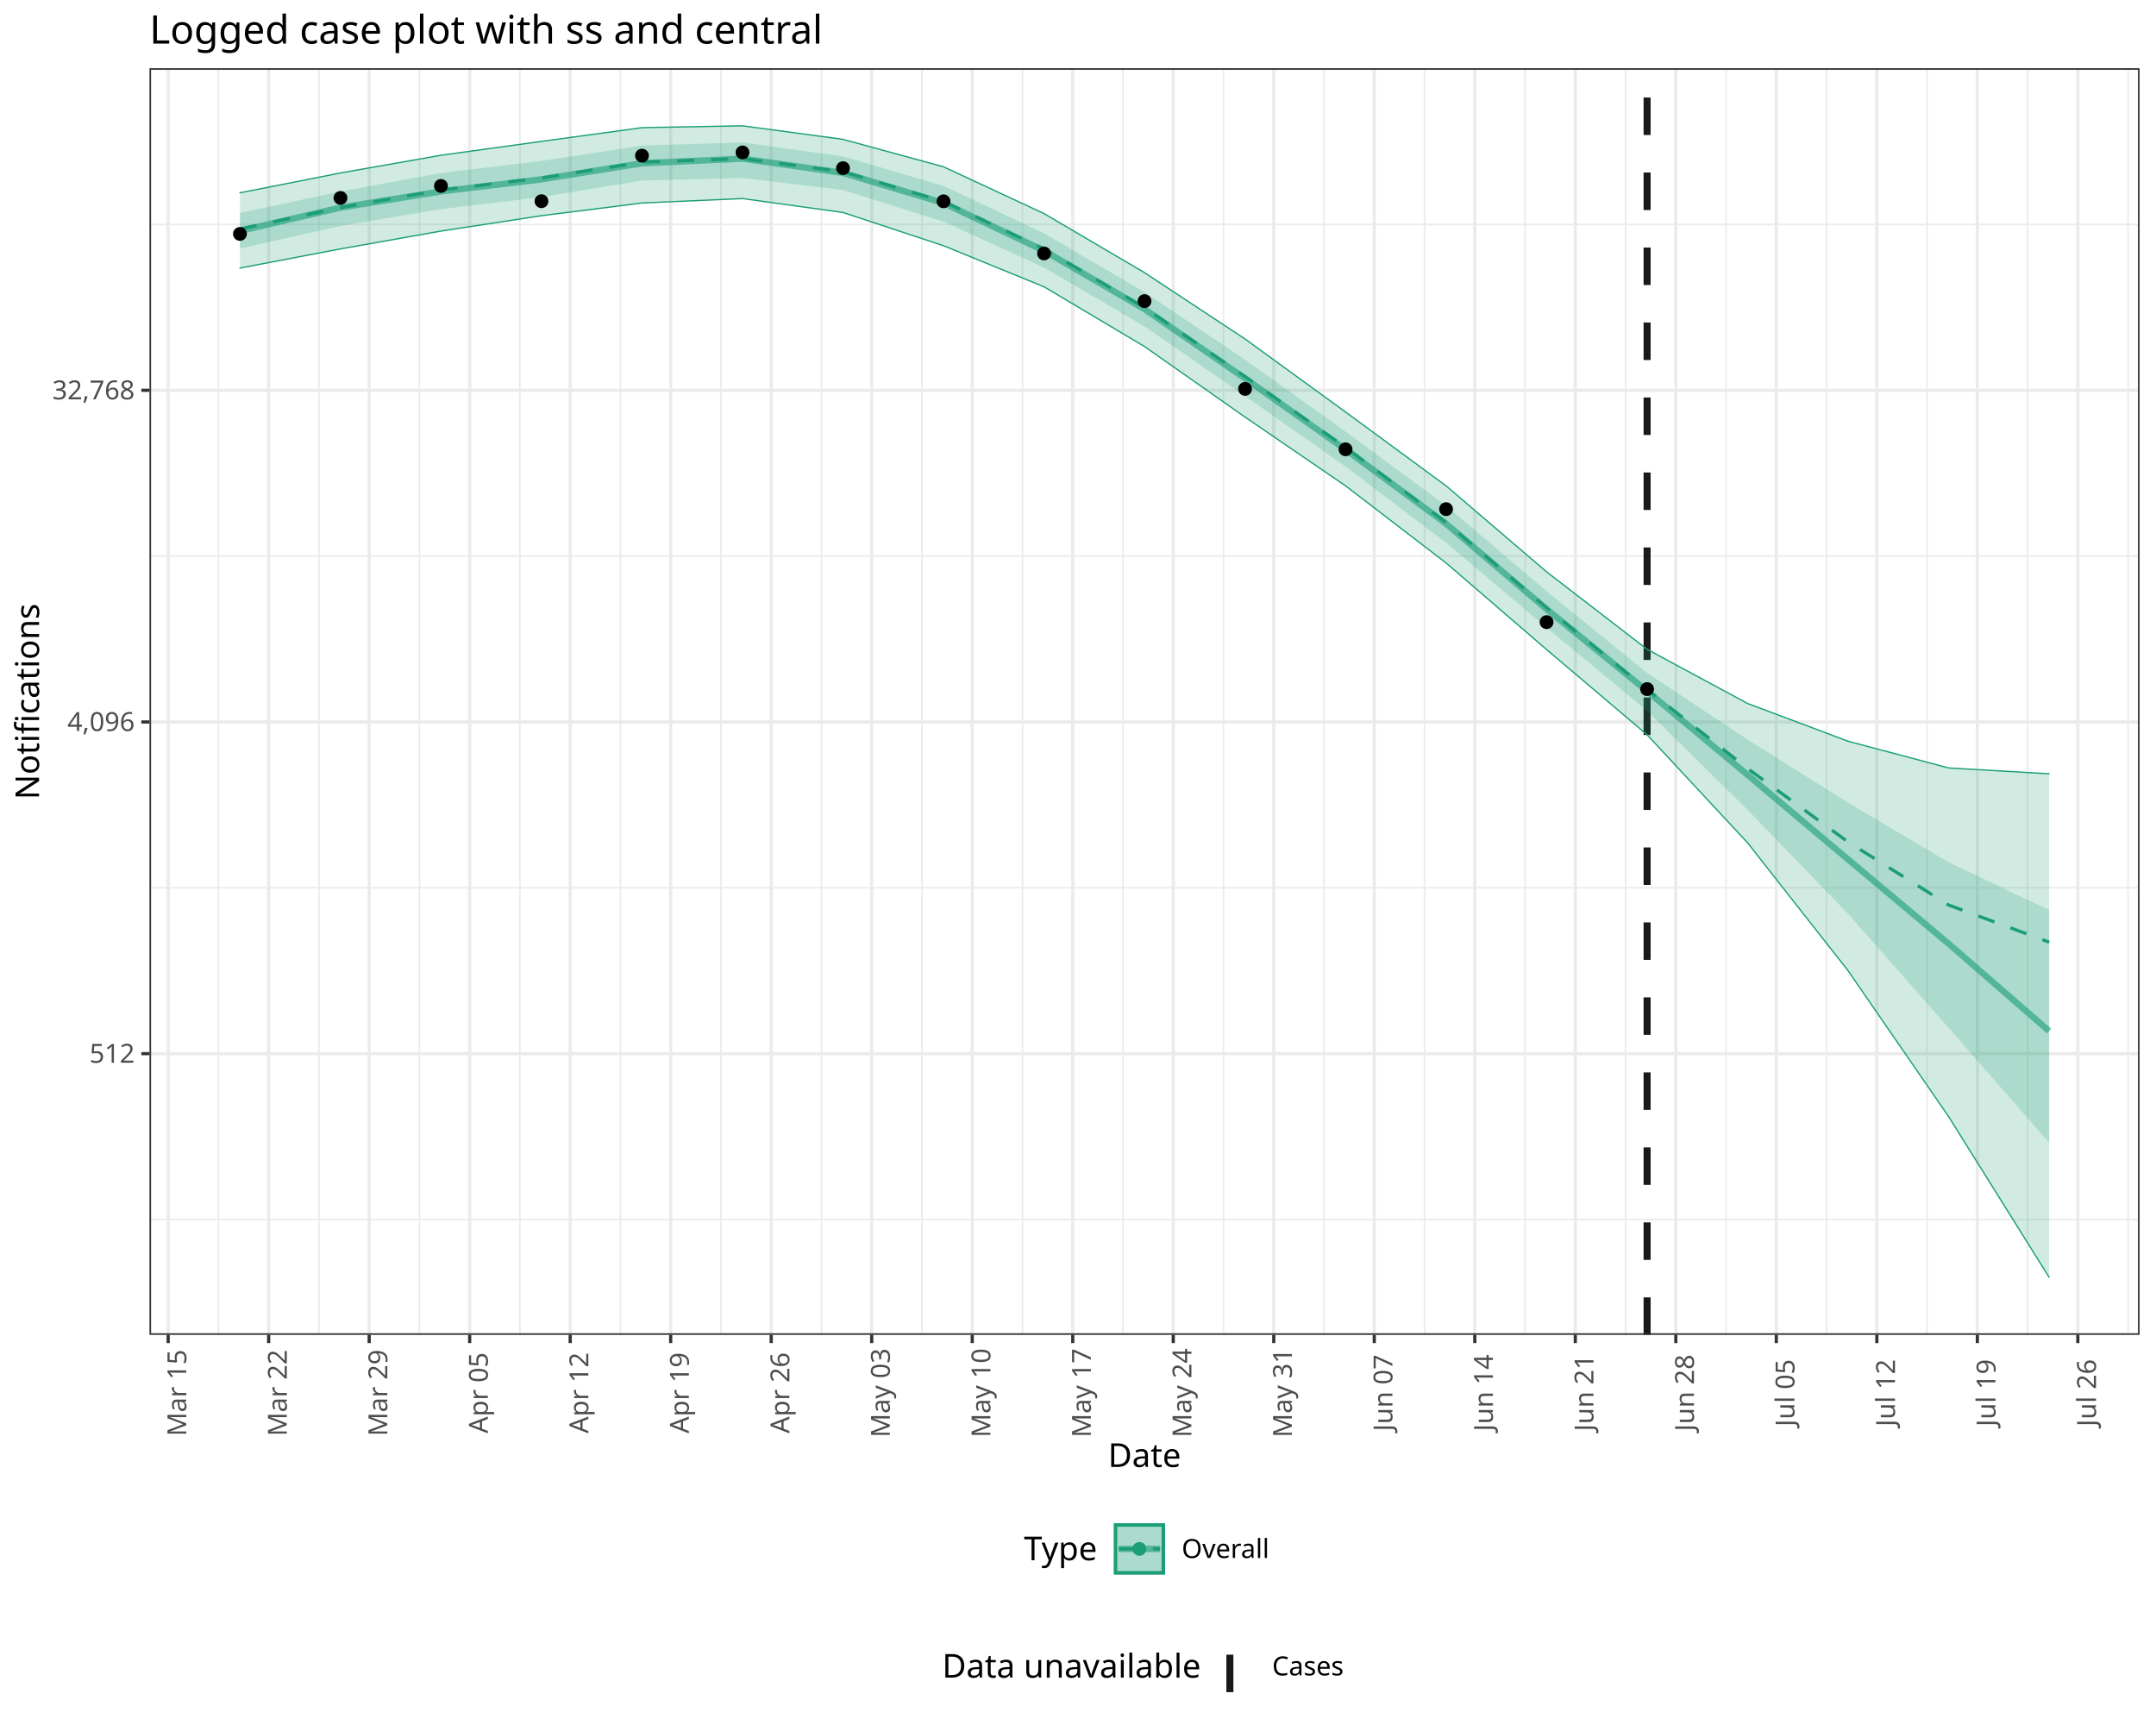
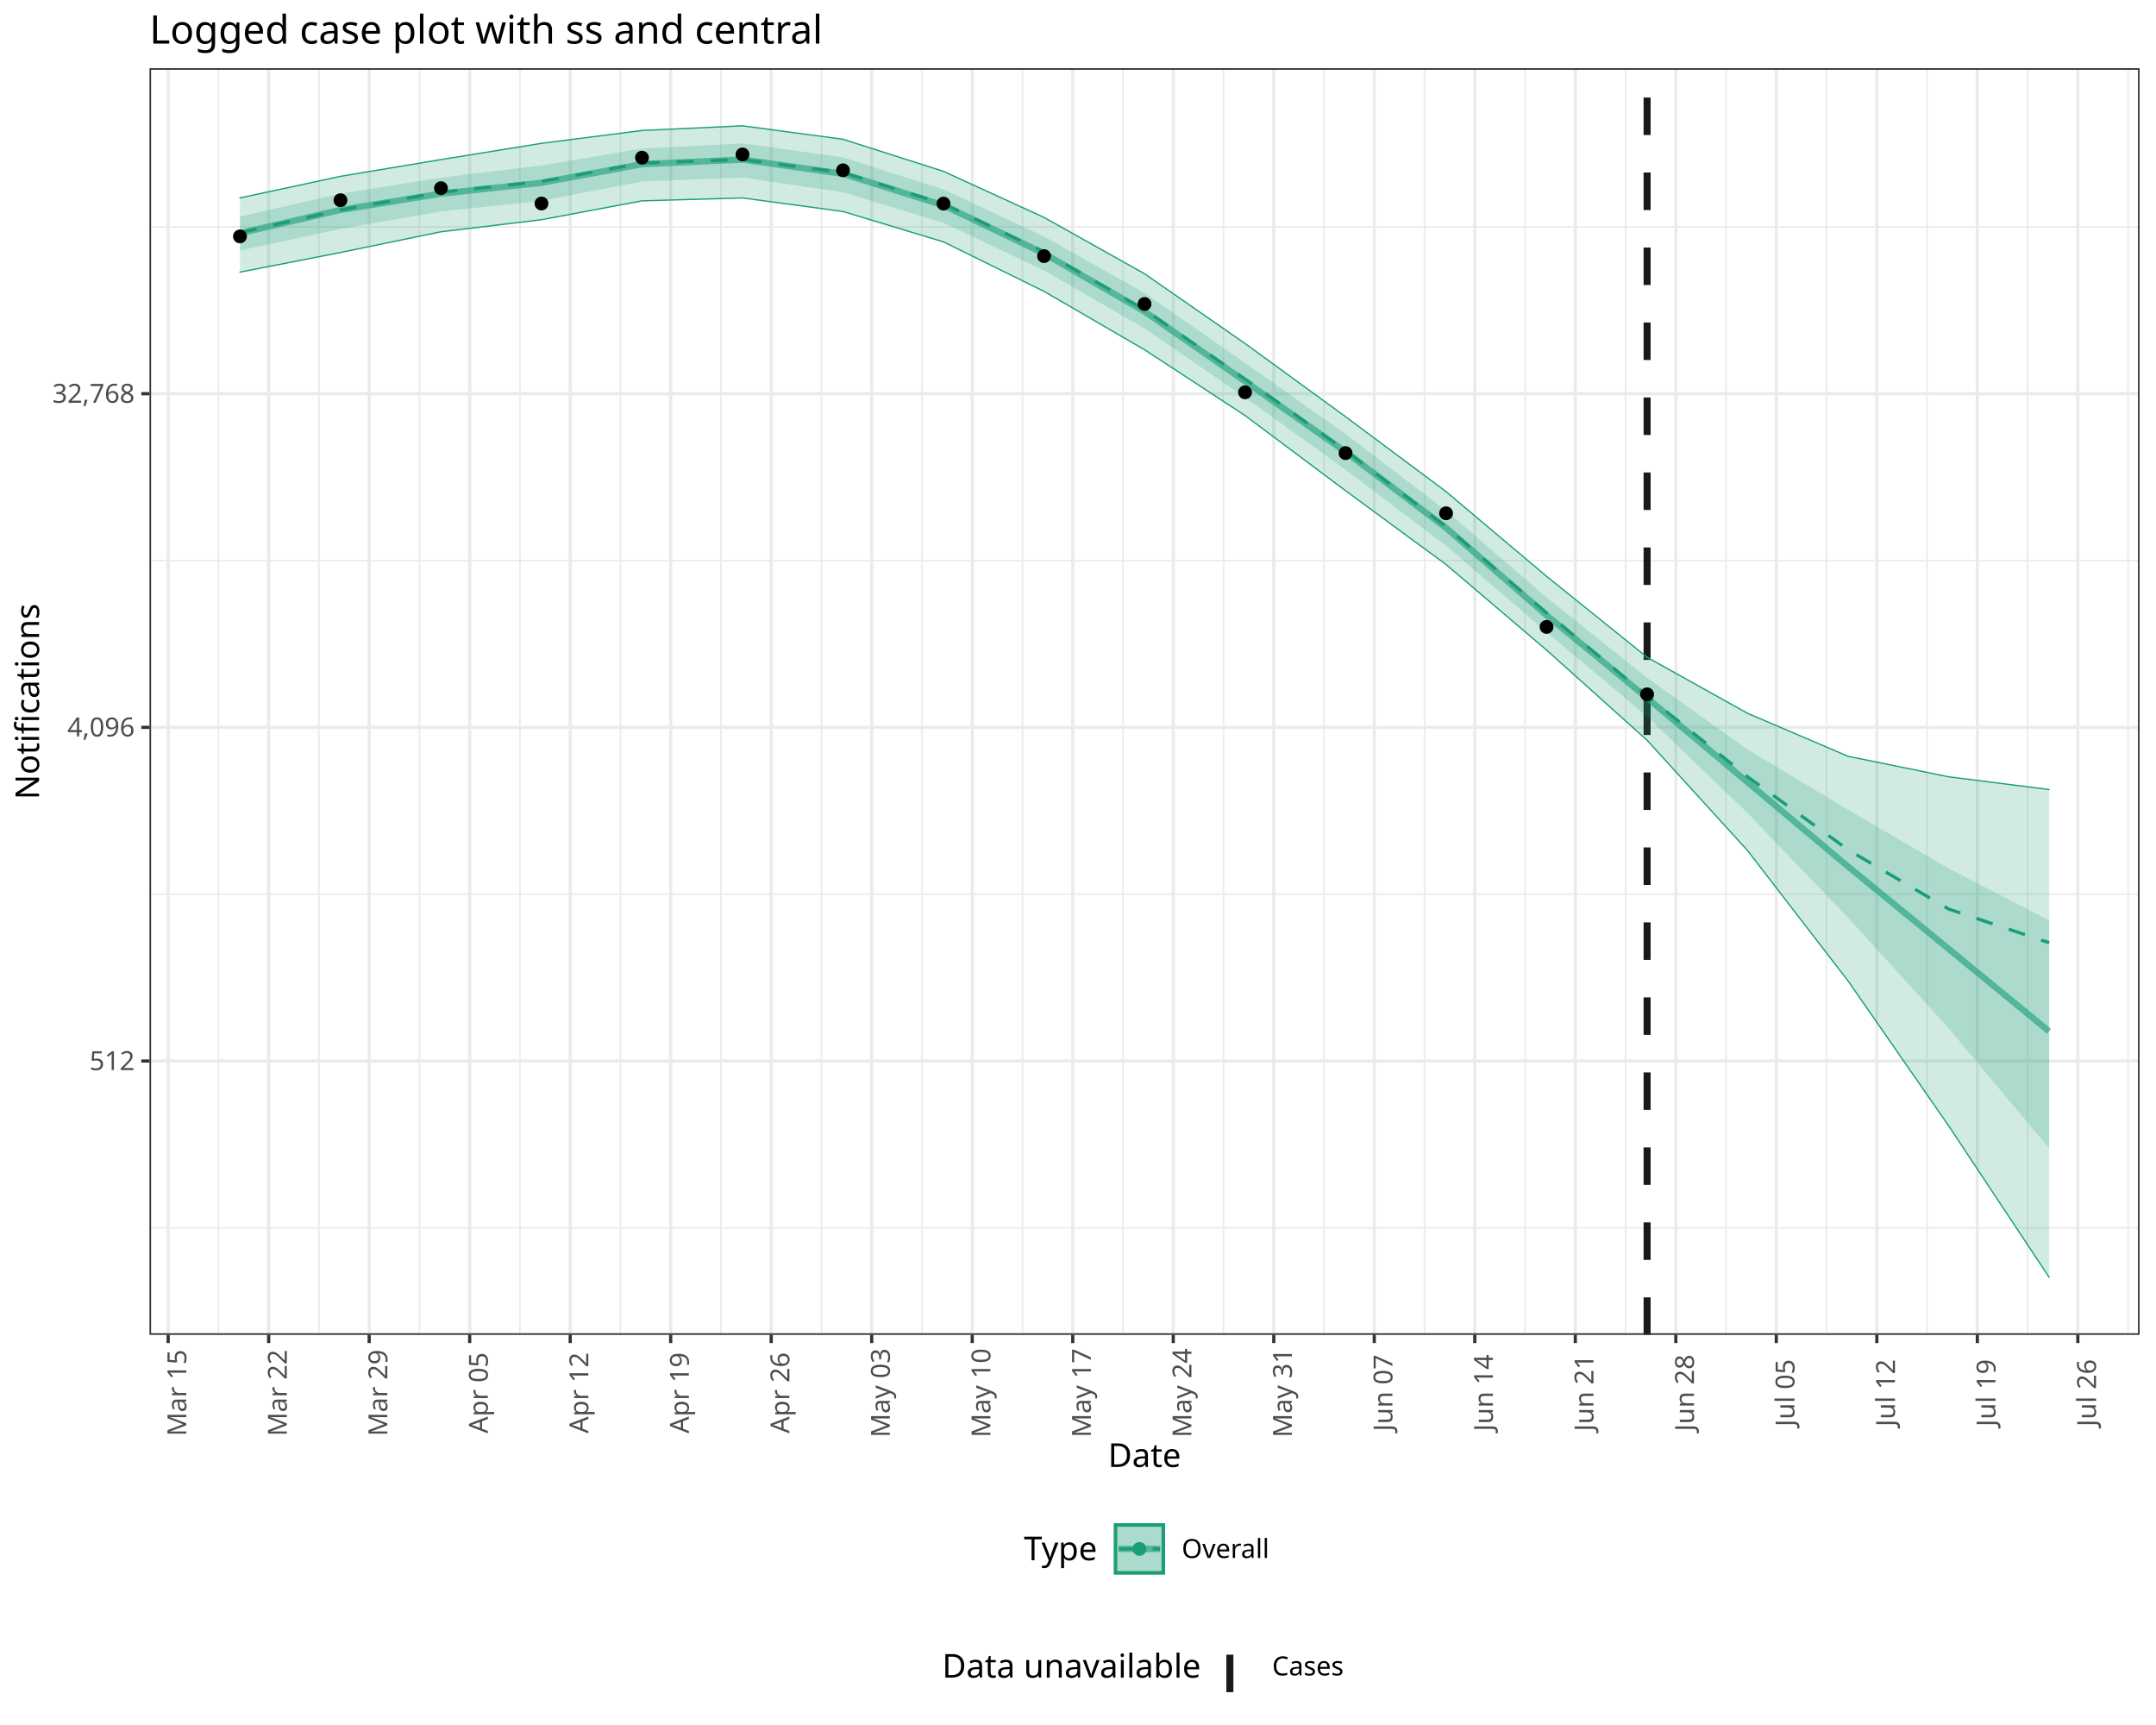
<svg xmlns="http://www.w3.org/2000/svg" class="svglite" data-engine-version="2.0" width="720.00pt" height="576.00pt" viewBox="0 0 720.00 576.00">
  <defs>
    <style type="text/css">
    .svglite line, .svglite polyline, .svglite polygon, .svglite path, .svglite rect, .svglite circle {
      fill: none;
      stroke: #000000;
      stroke-linecap: round;
      stroke-linejoin: round;
      stroke-miterlimit: 10.00;
    }
  </style>
  </defs>
  <rect width="100%" height="100%" style="stroke: none; fill: #FFFFFF;" />
  <defs>
    <clipPath id="cpMC4wMHw3MjAuMDB8MC4wMHw1NzYuMDA=">
      <rect x="0.00" y="0.00" width="720.00" height="576.00" />
    </clipPath>
  </defs>
  <g clip-path="url(#cpMC4wMHw3MjAuMDB8MC4wMHw1NzYuMDA=)">
    <rect x="0.00" y="0.00" width="720.00" height="576.00" style="stroke-width: 1.07; stroke: #FFFFFF; fill: #FFFFFF;" />
  </g>
  <defs>
    <clipPath id="cpNDkuOTJ8NzE0LjUyfDIyLjc4fDQ0NS43Mw==">
      <rect x="49.92" y="22.78" width="664.60" height="422.95" />
    </clipPath>
  </defs>
  <g clip-path="url(#cpNDkuOTJ8NzE0LjUyfDIyLjc4fDQ0NS43Mw==)">
    <rect x="49.92" y="22.78" width="664.60" height="422.95" style="stroke-width: 1.07; stroke: none; fill: #FFFFFF;" />
-     <polyline points="49.92,407.21 714.52,407.21 " style="stroke-width: 0.53; stroke: #EBEBEB; stroke-linecap: butt;" />
-     <polyline points="49.92,296.45 714.52,296.45 " style="stroke-width: 0.53; stroke: #EBEBEB; stroke-linecap: butt;" />
-     <polyline points="49.92,185.70 714.52,185.70 " style="stroke-width: 0.53; stroke: #EBEBEB; stroke-linecap: butt;" />
-     <polyline points="49.92,74.94 714.52,74.94 " style="stroke-width: 0.53; stroke: #EBEBEB; stroke-linecap: butt;" />
+     <polyline points="49.92,409.99 714.52,409.99 " style="stroke-width: 0.53; stroke: #EBEBEB; stroke-linecap: butt;" />
+     <polyline points="49.92,298.58 714.52,298.58 " style="stroke-width: 0.53; stroke: #EBEBEB; stroke-linecap: butt;" />
+     <polyline points="49.92,187.17 714.52,187.17 " style="stroke-width: 0.53; stroke: #EBEBEB; stroke-linecap: butt;" />
+     <polyline points="49.92,75.76 714.52,75.76 " style="stroke-width: 0.53; stroke: #EBEBEB; stroke-linecap: butt;" />
    <polyline points="72.94,445.73 72.94,22.78 " style="stroke-width: 0.53; stroke: #EBEBEB; stroke-linecap: butt;" />
    <polyline points="106.50,445.73 106.50,22.78 " style="stroke-width: 0.53; stroke: #EBEBEB; stroke-linecap: butt;" />
    <polyline points="140.07,445.73 140.07,22.78 " style="stroke-width: 0.53; stroke: #EBEBEB; stroke-linecap: butt;" />
    <polyline points="173.64,445.73 173.64,22.78 " style="stroke-width: 0.53; stroke: #EBEBEB; stroke-linecap: butt;" />
    <polyline points="207.20,445.73 207.20,22.78 " style="stroke-width: 0.53; stroke: #EBEBEB; stroke-linecap: butt;" />
    <polyline points="240.77,445.73 240.77,22.78 " style="stroke-width: 0.53; stroke: #EBEBEB; stroke-linecap: butt;" />
    <polyline points="274.33,445.73 274.33,22.78 " style="stroke-width: 0.53; stroke: #EBEBEB; stroke-linecap: butt;" />
    <polyline points="307.90,445.73 307.90,22.78 " style="stroke-width: 0.53; stroke: #EBEBEB; stroke-linecap: butt;" />
    <polyline points="341.46,445.73 341.46,22.78 " style="stroke-width: 0.53; stroke: #EBEBEB; stroke-linecap: butt;" />
    <polyline points="375.03,445.73 375.03,22.78 " style="stroke-width: 0.53; stroke: #EBEBEB; stroke-linecap: butt;" />
    <polyline points="408.59,445.73 408.59,22.78 " style="stroke-width: 0.53; stroke: #EBEBEB; stroke-linecap: butt;" />
    <polyline points="442.16,445.73 442.16,22.78 " style="stroke-width: 0.53; stroke: #EBEBEB; stroke-linecap: butt;" />
    <polyline points="475.73,445.73 475.73,22.78 " style="stroke-width: 0.53; stroke: #EBEBEB; stroke-linecap: butt;" />
    <polyline points="509.29,445.73 509.29,22.78 " style="stroke-width: 0.53; stroke: #EBEBEB; stroke-linecap: butt;" />
    <polyline points="542.86,445.73 542.86,22.78 " style="stroke-width: 0.53; stroke: #EBEBEB; stroke-linecap: butt;" />
    <polyline points="576.42,445.73 576.42,22.78 " style="stroke-width: 0.53; stroke: #EBEBEB; stroke-linecap: butt;" />
    <polyline points="609.99,445.73 609.99,22.78 " style="stroke-width: 0.53; stroke: #EBEBEB; stroke-linecap: butt;" />
    <polyline points="643.55,445.73 643.55,22.78 " style="stroke-width: 0.53; stroke: #EBEBEB; stroke-linecap: butt;" />
    <polyline points="677.12,445.73 677.12,22.78 " style="stroke-width: 0.53; stroke: #EBEBEB; stroke-linecap: butt;" />
    <polyline points="710.68,445.73 710.68,22.78 " style="stroke-width: 0.53; stroke: #EBEBEB; stroke-linecap: butt;" />
-     <polyline points="49.92,351.83 714.52,351.83 " style="stroke-width: 1.07; stroke: #EBEBEB; stroke-linecap: butt;" />
-     <polyline points="49.92,241.08 714.52,241.08 " style="stroke-width: 1.07; stroke: #EBEBEB; stroke-linecap: butt;" />
-     <polyline points="49.92,130.32 714.52,130.32 " style="stroke-width: 1.07; stroke: #EBEBEB; stroke-linecap: butt;" />
+     <polyline points="49.92,354.29 714.52,354.29 " style="stroke-width: 1.07; stroke: #EBEBEB; stroke-linecap: butt;" />
+     <polyline points="49.92,242.87 714.52,242.87 " style="stroke-width: 1.07; stroke: #EBEBEB; stroke-linecap: butt;" />
+     <polyline points="49.92,131.46 714.52,131.46 " style="stroke-width: 1.07; stroke: #EBEBEB; stroke-linecap: butt;" />
    <polyline points="56.16,445.73 56.16,22.78 " style="stroke-width: 1.07; stroke: #EBEBEB; stroke-linecap: butt;" />
    <polyline points="89.72,445.73 89.72,22.78 " style="stroke-width: 1.07; stroke: #EBEBEB; stroke-linecap: butt;" />
    <polyline points="123.29,445.73 123.29,22.78 " style="stroke-width: 1.07; stroke: #EBEBEB; stroke-linecap: butt;" />
    <polyline points="156.85,445.73 156.85,22.78 " style="stroke-width: 1.07; stroke: #EBEBEB; stroke-linecap: butt;" />
    <polyline points="190.42,445.73 190.42,22.78 " style="stroke-width: 1.07; stroke: #EBEBEB; stroke-linecap: butt;" />
    <polyline points="223.98,445.73 223.98,22.78 " style="stroke-width: 1.07; stroke: #EBEBEB; stroke-linecap: butt;" />
    <polyline points="257.55,445.73 257.55,22.78 " style="stroke-width: 1.07; stroke: #EBEBEB; stroke-linecap: butt;" />
    <polyline points="291.11,445.73 291.11,22.78 " style="stroke-width: 1.07; stroke: #EBEBEB; stroke-linecap: butt;" />
    <polyline points="324.68,445.73 324.68,22.78 " style="stroke-width: 1.07; stroke: #EBEBEB; stroke-linecap: butt;" />
    <polyline points="358.25,445.73 358.25,22.78 " style="stroke-width: 1.07; stroke: #EBEBEB; stroke-linecap: butt;" />
    <polyline points="391.81,445.73 391.81,22.78 " style="stroke-width: 1.07; stroke: #EBEBEB; stroke-linecap: butt;" />
    <polyline points="425.38,445.73 425.38,22.78 " style="stroke-width: 1.07; stroke: #EBEBEB; stroke-linecap: butt;" />
    <polyline points="458.94,445.73 458.94,22.78 " style="stroke-width: 1.07; stroke: #EBEBEB; stroke-linecap: butt;" />
    <polyline points="492.51,445.73 492.51,22.78 " style="stroke-width: 1.07; stroke: #EBEBEB; stroke-linecap: butt;" />
    <polyline points="526.07,445.73 526.07,22.78 " style="stroke-width: 1.07; stroke: #EBEBEB; stroke-linecap: butt;" />
    <polyline points="559.64,445.73 559.64,22.78 " style="stroke-width: 1.07; stroke: #EBEBEB; stroke-linecap: butt;" />
    <polyline points="593.20,445.73 593.20,22.78 " style="stroke-width: 1.07; stroke: #EBEBEB; stroke-linecap: butt;" />
    <polyline points="626.77,445.73 626.77,22.78 " style="stroke-width: 1.07; stroke: #EBEBEB; stroke-linecap: butt;" />
    <polyline points="660.34,445.73 660.34,22.78 " style="stroke-width: 1.07; stroke: #EBEBEB; stroke-linecap: butt;" />
    <polyline points="693.90,445.73 693.90,22.78 " style="stroke-width: 1.07; stroke: #EBEBEB; stroke-linecap: butt;" />
    <line x1="550.05" y1="445.73" x2="550.05" y2="22.78" style="stroke-width: 2.35; stroke: #000000; stroke-opacity: 0.90; stroke-dasharray: 12.52,12.52; stroke-linecap: butt;" />
-     <polyline points="80.13,77.10 113.70,69.32 147.26,63.92 180.83,59.87 214.39,54.52 247.96,52.97 281.52,57.75 315.09,67.79 348.66,83.72 382.22,103.22 415.79,126.36 449.35,150.11 482.92,174.86 516.48,203.40 550.05,230.77 583.61,258.74 617.18,286.98 650.75,315.12 684.31,344.28 " style="stroke-width: 2.13; stroke: #1B9E77; stroke-opacity: 0.60; stroke-linecap: butt;" />
-     <polyline points="80.13,76.45 113.70,69.32 147.26,63.45 180.83,59.44 214.39,54.13 247.96,52.97 281.52,57.33 315.09,67.29 348.66,83.11 382.22,102.74 415.79,125.76 449.35,149.40 482.92,174.48 516.48,202.95 550.05,230.24 583.61,256.61 617.18,281.16 650.75,302.20 684.31,314.60 " style="stroke-width: 1.07; stroke: #1B9E77; stroke-dasharray: 5.69,5.69; stroke-linecap: butt;" />
-     <polygon points="80.13,64.38 113.70,57.75 147.26,51.84 180.83,47.21 214.39,42.63 247.96,42.01 281.52,46.53 315.09,55.70 348.66,71.32 382.22,91.05 415.79,113.19 449.35,137.57 482.92,162.23 516.48,190.94 550.05,216.81 583.61,234.90 617.18,247.51 650.75,256.43 684.31,258.38 684.31,426.51 650.75,372.86 617.18,324.15 583.61,281.43 550.05,245.35 516.48,216.89 482.92,187.98 449.35,162.23 415.79,139.27 382.22,115.72 348.66,95.76 315.09,82.05 281.52,70.95 247.96,66.30 214.39,67.79 180.83,72.02 147.26,77.16 113.70,83.11 80.13,89.51 " style="stroke-width: 0.00; stroke: none; fill: #1B9E77; fill-opacity: 0.20;" />
-     <polyline points="80.13,64.38 113.70,57.75 147.26,51.84 180.83,47.21 214.39,42.63 247.96,42.01 281.52,46.53 315.09,55.70 348.66,71.32 382.22,91.05 415.79,113.19 449.35,137.57 482.92,162.23 516.48,190.94 550.05,216.81 583.61,234.90 617.18,247.51 650.75,256.43 684.31,258.38 " style="stroke-width: 0.43; stroke: #1B9E77;" />
-     <polyline points="684.31,426.51 650.75,372.86 617.18,324.15 583.61,281.43 550.05,245.35 516.48,216.89 482.92,187.98 449.35,162.23 415.79,139.27 382.22,115.72 348.66,95.76 315.09,82.05 281.52,70.95 247.96,66.30 214.39,67.79 180.83,72.02 147.26,77.16 113.70,83.11 80.13,89.51 " style="stroke-width: 0.43; stroke: #1B9E77;" />
-     <polygon points="80.13,71.11 113.70,63.92 147.26,57.75 180.83,53.74 214.39,48.59 247.96,47.55 281.52,52.22 315.09,62.08 348.66,77.88 382.22,97.57 415.79,120.10 449.35,144.10 482.92,168.84 516.48,197.40 550.05,224.70 583.61,246.93 617.18,268.02 650.75,287.91 684.31,303.87 684.31,381.56 650.75,343.21 617.18,305.15 583.61,270.44 550.05,237.38 516.48,209.57 482.92,181.23 449.35,155.82 415.79,132.25 382.22,109.00 348.66,89.36 315.09,74.02 281.52,63.45 247.96,59.44 214.39,60.30 180.83,65.82 147.26,69.84 113.70,75.45 80.13,82.98 " style="stroke-width: 0.00; stroke: none; fill: #1B9E77; fill-opacity: 0.20;" />
-     <polyline points="80.13,71.11 113.70,63.92 147.26,57.75 180.83,53.74 214.39,48.59 247.96,47.55 281.52,52.22 315.09,62.08 348.66,77.88 382.22,97.57 415.79,120.10 449.35,144.10 482.92,168.84 516.48,197.40 550.05,224.70 583.61,246.93 617.18,268.02 650.75,287.91 684.31,303.87 " style="stroke-width: 1.07; stroke: none;" />
-     <polyline points="684.31,381.56 650.75,343.21 617.18,305.15 583.61,270.44 550.05,237.38 516.48,209.57 482.92,181.23 449.35,155.82 415.79,132.25 382.22,109.00 348.66,89.36 315.09,74.02 281.52,63.45 247.96,59.44 214.39,60.30 180.83,65.82 147.26,69.84 113.70,75.45 80.13,82.98 " style="stroke-width: 1.07; stroke: none;" />
-     <circle cx="80.13" cy="78.11" r="1.95" style="stroke-width: 0.71; fill: #000000;" />
-     <circle cx="113.70" cy="66.09" r="1.95" style="stroke-width: 0.71; fill: #000000;" />
-     <circle cx="147.26" cy="62.09" r="1.95" style="stroke-width: 0.71; fill: #000000;" />
-     <circle cx="180.83" cy="67.18" r="1.95" style="stroke-width: 0.71; fill: #000000;" />
-     <circle cx="214.39" cy="51.97" r="1.95" style="stroke-width: 0.71; fill: #000000;" />
-     <circle cx="247.96" cy="50.90" r="1.95" style="stroke-width: 0.71; fill: #000000;" />
-     <circle cx="281.52" cy="56.15" r="1.95" style="stroke-width: 0.71; fill: #000000;" />
-     <circle cx="315.09" cy="67.22" r="1.95" style="stroke-width: 0.71; fill: #000000;" />
-     <circle cx="348.66" cy="84.63" r="1.95" style="stroke-width: 0.71; fill: #000000;" />
-     <circle cx="382.22" cy="100.55" r="1.95" style="stroke-width: 0.71; fill: #000000;" />
-     <circle cx="415.79" cy="129.86" r="1.95" style="stroke-width: 0.71; fill: #000000;" />
-     <circle cx="449.35" cy="150.03" r="1.95" style="stroke-width: 0.71; fill: #000000;" />
-     <circle cx="482.92" cy="170.01" r="1.95" style="stroke-width: 0.71; fill: #000000;" />
-     <circle cx="516.48" cy="207.74" r="1.95" style="stroke-width: 0.71; fill: #000000;" />
-     <circle cx="550.05" cy="230.10" r="1.95" style="stroke-width: 0.71; fill: #000000;" />
+     <polyline points="80.13,77.87 113.70,70.10 147.26,64.66 180.83,61.03 214.39,54.82 247.96,53.28 281.52,58.04 315.09,68.56 348.66,84.65 382.22,104.01 415.79,127.32 449.35,150.89 482.92,176.27 516.48,205.42 550.05,233.05 583.61,261.19 617.18,289.36 650.75,316.84 684.31,344.38 " style="stroke-width: 2.13; stroke: #1B9E77; stroke-opacity: 0.60; stroke-linecap: butt;" />
+     <polyline points="80.13,77.69 113.70,70.10 147.26,64.20 180.83,60.59 214.39,54.43 247.96,53.28 281.52,57.63 315.09,68.06 348.66,84.11 382.22,103.42 415.79,126.57 449.35,150.43 482.92,175.89 516.48,204.65 550.05,232.40 583.61,259.38 617.18,283.75 650.75,303.55 684.31,314.80 " style="stroke-width: 1.07; stroke: #1B9E77; stroke-dasharray: 5.69,5.69; stroke-linecap: butt;" />
+     <polygon points="80.13,66.09 113.70,58.88 147.26,53.28 180.83,47.86 214.39,43.57 247.96,42.01 281.52,46.50 315.09,57.22 348.66,72.60 382.22,91.41 415.79,114.71 449.35,139.13 482.92,164.16 516.48,192.44 550.05,219.47 583.61,238.19 617.18,252.54 650.75,259.38 684.31,263.64 684.31,426.51 650.75,375.91 617.18,327.57 583.61,284.03 550.05,247.18 516.48,217.07 482.92,188.50 449.35,163.86 415.79,138.75 382.22,116.78 348.66,97.30 315.09,80.77 281.52,70.62 247.96,66.09 214.39,67.07 180.83,73.37 147.26,77.39 113.70,84.31 80.13,90.87 " style="stroke-width: 0.00; stroke: none; fill: #1B9E77; fill-opacity: 0.20;" />
+     <polyline points="80.13,66.09 113.70,58.88 147.26,53.28 180.83,47.86 214.39,43.57 247.96,42.01 281.52,46.50 315.09,57.22 348.66,72.60 382.22,91.41 415.79,114.71 449.35,139.13 482.92,164.16 516.48,192.44 550.05,219.47 583.61,238.19 617.18,252.54 650.75,259.38 684.31,263.64 " style="stroke-width: 0.43; stroke: #1B9E77;" />
+     <polyline points="684.31,426.51 650.75,375.91 617.18,327.57 583.61,284.03 550.05,247.18 516.48,217.07 482.92,188.50 449.35,163.86 415.79,138.75 382.22,116.78 348.66,97.30 315.09,80.77 281.52,70.62 247.96,66.09 214.39,67.07 180.83,73.37 147.26,77.39 113.70,84.31 80.13,90.87 " style="stroke-width: 0.43; stroke: #1B9E77;" />
+     <polygon points="80.13,72.33 113.70,64.66 147.26,59.30 180.83,55.21 214.39,49.60 247.96,47.86 281.52,52.52 315.09,63.27 348.66,78.96 382.22,97.82 415.79,121.18 449.35,144.90 482.92,170.54 516.48,199.46 550.05,226.31 583.61,250.24 617.18,270.41 650.75,289.99 684.31,307.33 684.31,383.47 650.75,343.35 617.18,306.46 583.61,271.51 550.05,239.28 516.48,211.11 482.92,182.25 449.35,156.85 415.79,132.73 382.22,109.69 348.66,90.34 315.09,74.43 281.52,64.20 247.96,59.30 214.39,60.59 180.83,67.07 147.26,70.62 113.70,76.44 80.13,83.64 " style="stroke-width: 0.00; stroke: none; fill: #1B9E77; fill-opacity: 0.20;" />
+     <polyline points="80.13,72.33 113.70,64.66 147.26,59.30 180.83,55.21 214.39,49.60 247.96,47.86 281.52,52.52 315.09,63.27 348.66,78.96 382.22,97.82 415.79,121.18 449.35,144.90 482.92,170.54 516.48,199.46 550.05,226.31 583.61,250.24 617.18,270.41 650.75,289.99 684.31,307.33 " style="stroke-width: 1.07; stroke: none;" />
+     <polyline points="684.31,383.47 650.75,343.35 617.18,306.46 583.61,271.51 550.05,239.28 516.48,211.11 482.92,182.25 449.35,156.85 415.79,132.73 382.22,109.69 348.66,90.34 315.09,74.43 281.52,64.20 247.96,59.30 214.39,60.59 180.83,67.07 147.26,70.62 113.70,76.44 80.13,83.64 " style="stroke-width: 1.07; stroke: none;" />
+     <circle cx="80.13" cy="78.94" r="1.95" style="stroke-width: 0.71; fill: #000000;" />
+     <circle cx="113.70" cy="66.85" r="1.95" style="stroke-width: 0.71; fill: #000000;" />
+     <circle cx="147.26" cy="62.83" r="1.95" style="stroke-width: 0.71; fill: #000000;" />
+     <circle cx="180.83" cy="67.95" r="1.95" style="stroke-width: 0.71; fill: #000000;" />
+     <circle cx="214.39" cy="52.65" r="1.95" style="stroke-width: 0.71; fill: #000000;" />
+     <circle cx="247.96" cy="51.57" r="1.95" style="stroke-width: 0.71; fill: #000000;" />
+     <circle cx="281.52" cy="56.86" r="1.95" style="stroke-width: 0.71; fill: #000000;" />
+     <circle cx="315.09" cy="67.99" r="1.95" style="stroke-width: 0.71; fill: #000000;" />
+     <circle cx="348.66" cy="85.51" r="1.95" style="stroke-width: 0.71; fill: #000000;" />
+     <circle cx="382.22" cy="101.51" r="1.95" style="stroke-width: 0.71; fill: #000000;" />
+     <circle cx="415.79" cy="131.00" r="1.95" style="stroke-width: 0.71; fill: #000000;" />
+     <circle cx="449.35" cy="151.29" r="1.95" style="stroke-width: 0.71; fill: #000000;" />
+     <circle cx="482.92" cy="171.39" r="1.95" style="stroke-width: 0.71; fill: #000000;" />
+     <circle cx="516.48" cy="209.34" r="1.95" style="stroke-width: 0.71; fill: #000000;" />
+     <circle cx="550.05" cy="231.84" r="1.95" style="stroke-width: 0.71; fill: #000000;" />
    <rect x="49.92" y="22.78" width="664.60" height="422.95" style="stroke-width: 1.07; stroke: #333333;" />
  </g>
  <g clip-path="url(#cpMC4wMHw3MjAuMDB8MC4wMHw1NzYuMDA=)">
-     <text x="44.99" y="354.86" text-anchor="end" style="font-size: 8.80px; fill: #4D4D4D; font-family: sans;" textLength="14.68px" lengthAdjust="spacingAndGlyphs">512</text>
-     <text x="44.99" y="244.10" text-anchor="end" style="font-size: 8.80px; fill: #4D4D4D; font-family: sans;" textLength="22.02px" lengthAdjust="spacingAndGlyphs">4,096</text>
-     <text x="44.99" y="133.35" text-anchor="end" style="font-size: 8.80px; fill: #4D4D4D; font-family: sans;" textLength="26.92px" lengthAdjust="spacingAndGlyphs">32,768</text>
-     <polyline points="47.18,351.83 49.92,351.83 " style="stroke-width: 1.07; stroke: #333333; stroke-linecap: butt;" />
-     <polyline points="47.18,241.08 49.92,241.08 " style="stroke-width: 1.07; stroke: #333333; stroke-linecap: butt;" />
-     <polyline points="47.18,130.32 49.92,130.32 " style="stroke-width: 1.07; stroke: #333333; stroke-linecap: butt;" />
+     <text x="44.99" y="357.32" text-anchor="end" style="font-size: 8.80px; fill: #4D4D4D; font-family: sans;" textLength="14.68px" lengthAdjust="spacingAndGlyphs">512</text>
+     <text x="44.99" y="245.90" text-anchor="end" style="font-size: 8.80px; fill: #4D4D4D; font-family: sans;" textLength="22.02px" lengthAdjust="spacingAndGlyphs">4,096</text>
+     <text x="44.99" y="134.49" text-anchor="end" style="font-size: 8.80px; fill: #4D4D4D; font-family: sans;" textLength="26.92px" lengthAdjust="spacingAndGlyphs">32,768</text>
+     <polyline points="47.18,354.29 49.92,354.29 " style="stroke-width: 1.07; stroke: #333333; stroke-linecap: butt;" />
+     <polyline points="47.18,242.87 49.92,242.87 " style="stroke-width: 1.07; stroke: #333333; stroke-linecap: butt;" />
+     <polyline points="47.18,131.46 49.92,131.46 " style="stroke-width: 1.07; stroke: #333333; stroke-linecap: butt;" />
    <polyline points="56.16,448.47 56.16,445.73 " style="stroke-width: 1.07; stroke: #333333; stroke-linecap: butt;" />
    <polyline points="89.72,448.47 89.72,445.73 " style="stroke-width: 1.07; stroke: #333333; stroke-linecap: butt;" />
    <polyline points="123.29,448.47 123.29,445.73 " style="stroke-width: 1.07; stroke: #333333; stroke-linecap: butt;" />
    <polyline points="156.85,448.47 156.85,445.73 " style="stroke-width: 1.07; stroke: #333333; stroke-linecap: butt;" />
    <polyline points="190.42,448.47 190.42,445.73 " style="stroke-width: 1.07; stroke: #333333; stroke-linecap: butt;" />
    <polyline points="223.98,448.47 223.98,445.73 " style="stroke-width: 1.07; stroke: #333333; stroke-linecap: butt;" />
    <polyline points="257.55,448.47 257.55,445.73 " style="stroke-width: 1.07; stroke: #333333; stroke-linecap: butt;" />
    <polyline points="291.11,448.47 291.11,445.73 " style="stroke-width: 1.07; stroke: #333333; stroke-linecap: butt;" />
    <polyline points="324.68,448.47 324.68,445.73 " style="stroke-width: 1.07; stroke: #333333; stroke-linecap: butt;" />
    <polyline points="358.25,448.47 358.25,445.73 " style="stroke-width: 1.07; stroke: #333333; stroke-linecap: butt;" />
    <polyline points="391.81,448.47 391.81,445.73 " style="stroke-width: 1.07; stroke: #333333; stroke-linecap: butt;" />
    <polyline points="425.38,448.47 425.38,445.73 " style="stroke-width: 1.07; stroke: #333333; stroke-linecap: butt;" />
    <polyline points="458.94,448.47 458.94,445.73 " style="stroke-width: 1.07; stroke: #333333; stroke-linecap: butt;" />
    <polyline points="492.51,448.47 492.51,445.73 " style="stroke-width: 1.07; stroke: #333333; stroke-linecap: butt;" />
    <polyline points="526.07,448.47 526.07,445.73 " style="stroke-width: 1.07; stroke: #333333; stroke-linecap: butt;" />
    <polyline points="559.64,448.47 559.64,445.73 " style="stroke-width: 1.07; stroke: #333333; stroke-linecap: butt;" />
    <polyline points="593.20,448.47 593.20,445.73 " style="stroke-width: 1.07; stroke: #333333; stroke-linecap: butt;" />
    <polyline points="626.77,448.47 626.77,445.73 " style="stroke-width: 1.07; stroke: #333333; stroke-linecap: butt;" />
    <polyline points="660.34,448.47 660.34,445.73 " style="stroke-width: 1.07; stroke: #333333; stroke-linecap: butt;" />
    <polyline points="693.90,448.47 693.90,445.73 " style="stroke-width: 1.07; stroke: #333333; stroke-linecap: butt;" />
    <text transform="translate(62.21,465.10) rotate(-90)" text-anchor="middle" style="font-size: 8.80px; fill: #4D4D4D; font-family: sans;" textLength="27.39px" lengthAdjust="spacingAndGlyphs">Mar 15</text>
    <text transform="translate(95.78,465.10) rotate(-90)" text-anchor="middle" style="font-size: 8.80px; fill: #4D4D4D; font-family: sans;" textLength="27.39px" lengthAdjust="spacingAndGlyphs">Mar 22</text>
    <text transform="translate(129.34,465.10) rotate(-90)" text-anchor="middle" style="font-size: 8.80px; fill: #4D4D4D; font-family: sans;" textLength="27.39px" lengthAdjust="spacingAndGlyphs">Mar 29</text>
    <text transform="translate(162.91,465.10) rotate(-90)" text-anchor="middle" style="font-size: 8.80px; fill: #4D4D4D; font-family: sans;" textLength="25.93px" lengthAdjust="spacingAndGlyphs">Apr 05</text>
    <text transform="translate(196.47,465.10) rotate(-90)" text-anchor="middle" style="font-size: 8.80px; fill: #4D4D4D; font-family: sans;" textLength="25.93px" lengthAdjust="spacingAndGlyphs">Apr 12</text>
    <text transform="translate(230.04,465.10) rotate(-90)" text-anchor="middle" style="font-size: 8.80px; fill: #4D4D4D; font-family: sans;" textLength="25.93px" lengthAdjust="spacingAndGlyphs">Apr 19</text>
    <text transform="translate(263.61,465.10) rotate(-90)" text-anchor="middle" style="font-size: 8.80px; fill: #4D4D4D; font-family: sans;" textLength="25.93px" lengthAdjust="spacingAndGlyphs">Apr 26</text>
    <text transform="translate(297.17,465.10) rotate(-90)" text-anchor="middle" style="font-size: 8.80px; fill: #4D4D4D; font-family: sans;" textLength="28.87px" lengthAdjust="spacingAndGlyphs">May 03</text>
    <text transform="translate(330.74,465.10) rotate(-90)" text-anchor="middle" style="font-size: 8.80px; fill: #4D4D4D; font-family: sans;" textLength="28.87px" lengthAdjust="spacingAndGlyphs">May 10</text>
    <text transform="translate(364.30,465.10) rotate(-90)" text-anchor="middle" style="font-size: 8.80px; fill: #4D4D4D; font-family: sans;" textLength="28.87px" lengthAdjust="spacingAndGlyphs">May 17</text>
    <text transform="translate(397.87,465.10) rotate(-90)" text-anchor="middle" style="font-size: 8.80px; fill: #4D4D4D; font-family: sans;" textLength="28.87px" lengthAdjust="spacingAndGlyphs">May 24</text>
    <text transform="translate(431.43,465.10) rotate(-90)" text-anchor="middle" style="font-size: 8.80px; fill: #4D4D4D; font-family: sans;" textLength="28.87px" lengthAdjust="spacingAndGlyphs">May 31</text>
    <text transform="translate(465.00,465.10) rotate(-90)" text-anchor="middle" style="font-size: 8.80px; fill: #4D4D4D; font-family: sans;" textLength="26.43px" lengthAdjust="spacingAndGlyphs">Jun 07</text>
    <text transform="translate(498.56,465.10) rotate(-90)" text-anchor="middle" style="font-size: 8.80px; fill: #4D4D4D; font-family: sans;" textLength="26.43px" lengthAdjust="spacingAndGlyphs">Jun 14</text>
    <text transform="translate(532.13,465.10) rotate(-90)" text-anchor="middle" style="font-size: 8.80px; fill: #4D4D4D; font-family: sans;" textLength="26.43px" lengthAdjust="spacingAndGlyphs">Jun 21</text>
    <text transform="translate(565.70,465.10) rotate(-90)" text-anchor="middle" style="font-size: 8.80px; fill: #4D4D4D; font-family: sans;" textLength="26.43px" lengthAdjust="spacingAndGlyphs">Jun 28</text>
    <text transform="translate(599.26,465.10) rotate(-90)" text-anchor="middle" style="font-size: 8.80px; fill: #4D4D4D; font-family: sans;" textLength="23.49px" lengthAdjust="spacingAndGlyphs">Jul 05</text>
    <text transform="translate(632.83,465.10) rotate(-90)" text-anchor="middle" style="font-size: 8.80px; fill: #4D4D4D; font-family: sans;" textLength="23.49px" lengthAdjust="spacingAndGlyphs">Jul 12</text>
    <text transform="translate(666.39,465.10) rotate(-90)" text-anchor="middle" style="font-size: 8.80px; fill: #4D4D4D; font-family: sans;" textLength="23.49px" lengthAdjust="spacingAndGlyphs">Jul 19</text>
    <text transform="translate(699.96,465.10) rotate(-90)" text-anchor="middle" style="font-size: 8.80px; fill: #4D4D4D; font-family: sans;" textLength="23.49px" lengthAdjust="spacingAndGlyphs">Jul 26</text>
    <text x="382.22" y="489.84" text-anchor="middle" style="font-size: 11.00px; font-family: sans;" textLength="23.24px" lengthAdjust="spacingAndGlyphs">Date</text>
    <text transform="translate(13.05,234.26) rotate(-90)" text-anchor="middle" style="font-size: 11.00px; font-family: sans;" textLength="59.92px" lengthAdjust="spacingAndGlyphs">Notifications</text>
    <rect x="336.45" y="503.08" width="91.54" height="28.24" style="stroke-width: 1.07; stroke: none; fill: #FFFFFF;" />
    <text x="341.93" y="520.99" style="font-size: 11.00px; font-family: sans;" textLength="24.46px" lengthAdjust="spacingAndGlyphs">Type</text>
    <rect x="371.87" y="508.56" width="17.28" height="17.28" style="stroke-width: 1.07; stroke: none; fill: #FFFFFF;" />
    <line x1="373.60" y1="517.20" x2="387.42" y2="517.20" style="stroke-width: 2.13; stroke: #1B9E77; stroke-opacity: 0.60; stroke-linecap: butt;" />
    <line x1="373.60" y1="517.20" x2="387.42" y2="517.20" style="stroke-width: 1.07; stroke: #1B9E77; stroke-dasharray: 5.69,5.69; stroke-linecap: butt;" />
    <rect x="372.16" y="508.85" width="16.71" height="16.71" style="stroke-width: 0.43; stroke: #1B9E77; stroke-linecap: square; stroke-linejoin: miter; fill: #1B9E77; fill-opacity: 0.20;" />
    <rect x="372.58" y="509.27" width="15.86" height="15.86" style="stroke-width: 1.07; stroke: #1B9E77; stroke-linecap: square; stroke-linejoin: miter; fill: #1B9E77; fill-opacity: 0.20;" />
    <circle cx="380.51" cy="517.20" r="1.95" style="stroke-width: 0.71; stroke: #1B9E77; fill: #1B9E77;" />
    <text x="394.63" y="520.23" style="font-size: 8.80px; font-family: sans;" textLength="27.88px" lengthAdjust="spacingAndGlyphs">Overall</text>
    <rect x="309.17" y="542.28" width="146.10" height="28.24" style="stroke-width: 1.07; stroke: none; fill: #FFFFFF;" />
    <text x="314.65" y="560.19" style="font-size: 11.00px; font-family: sans;" textLength="81.95px" lengthAdjust="spacingAndGlyphs">Data unavailable</text>
    <rect x="402.08" y="547.76" width="17.28" height="17.28" style="stroke-width: 1.07; stroke: none; fill: #FFFFFF;" />
    <line x1="410.72" y1="565.04" x2="410.72" y2="547.76" style="stroke-width: 2.35; stroke: #000000; stroke-opacity: 0.90; stroke-dasharray: 12.52,12.52; stroke-linecap: butt;" />
    <text x="424.84" y="559.43" style="font-size: 8.80px; font-family: sans;" textLength="24.95px" lengthAdjust="spacingAndGlyphs">Cases</text>
    <text x="49.92" y="14.56" style="font-size: 13.20px; font-family: sans;" textLength="213.56px" lengthAdjust="spacingAndGlyphs">Logged case plot with ss and central</text>
  </g>
</svg>
